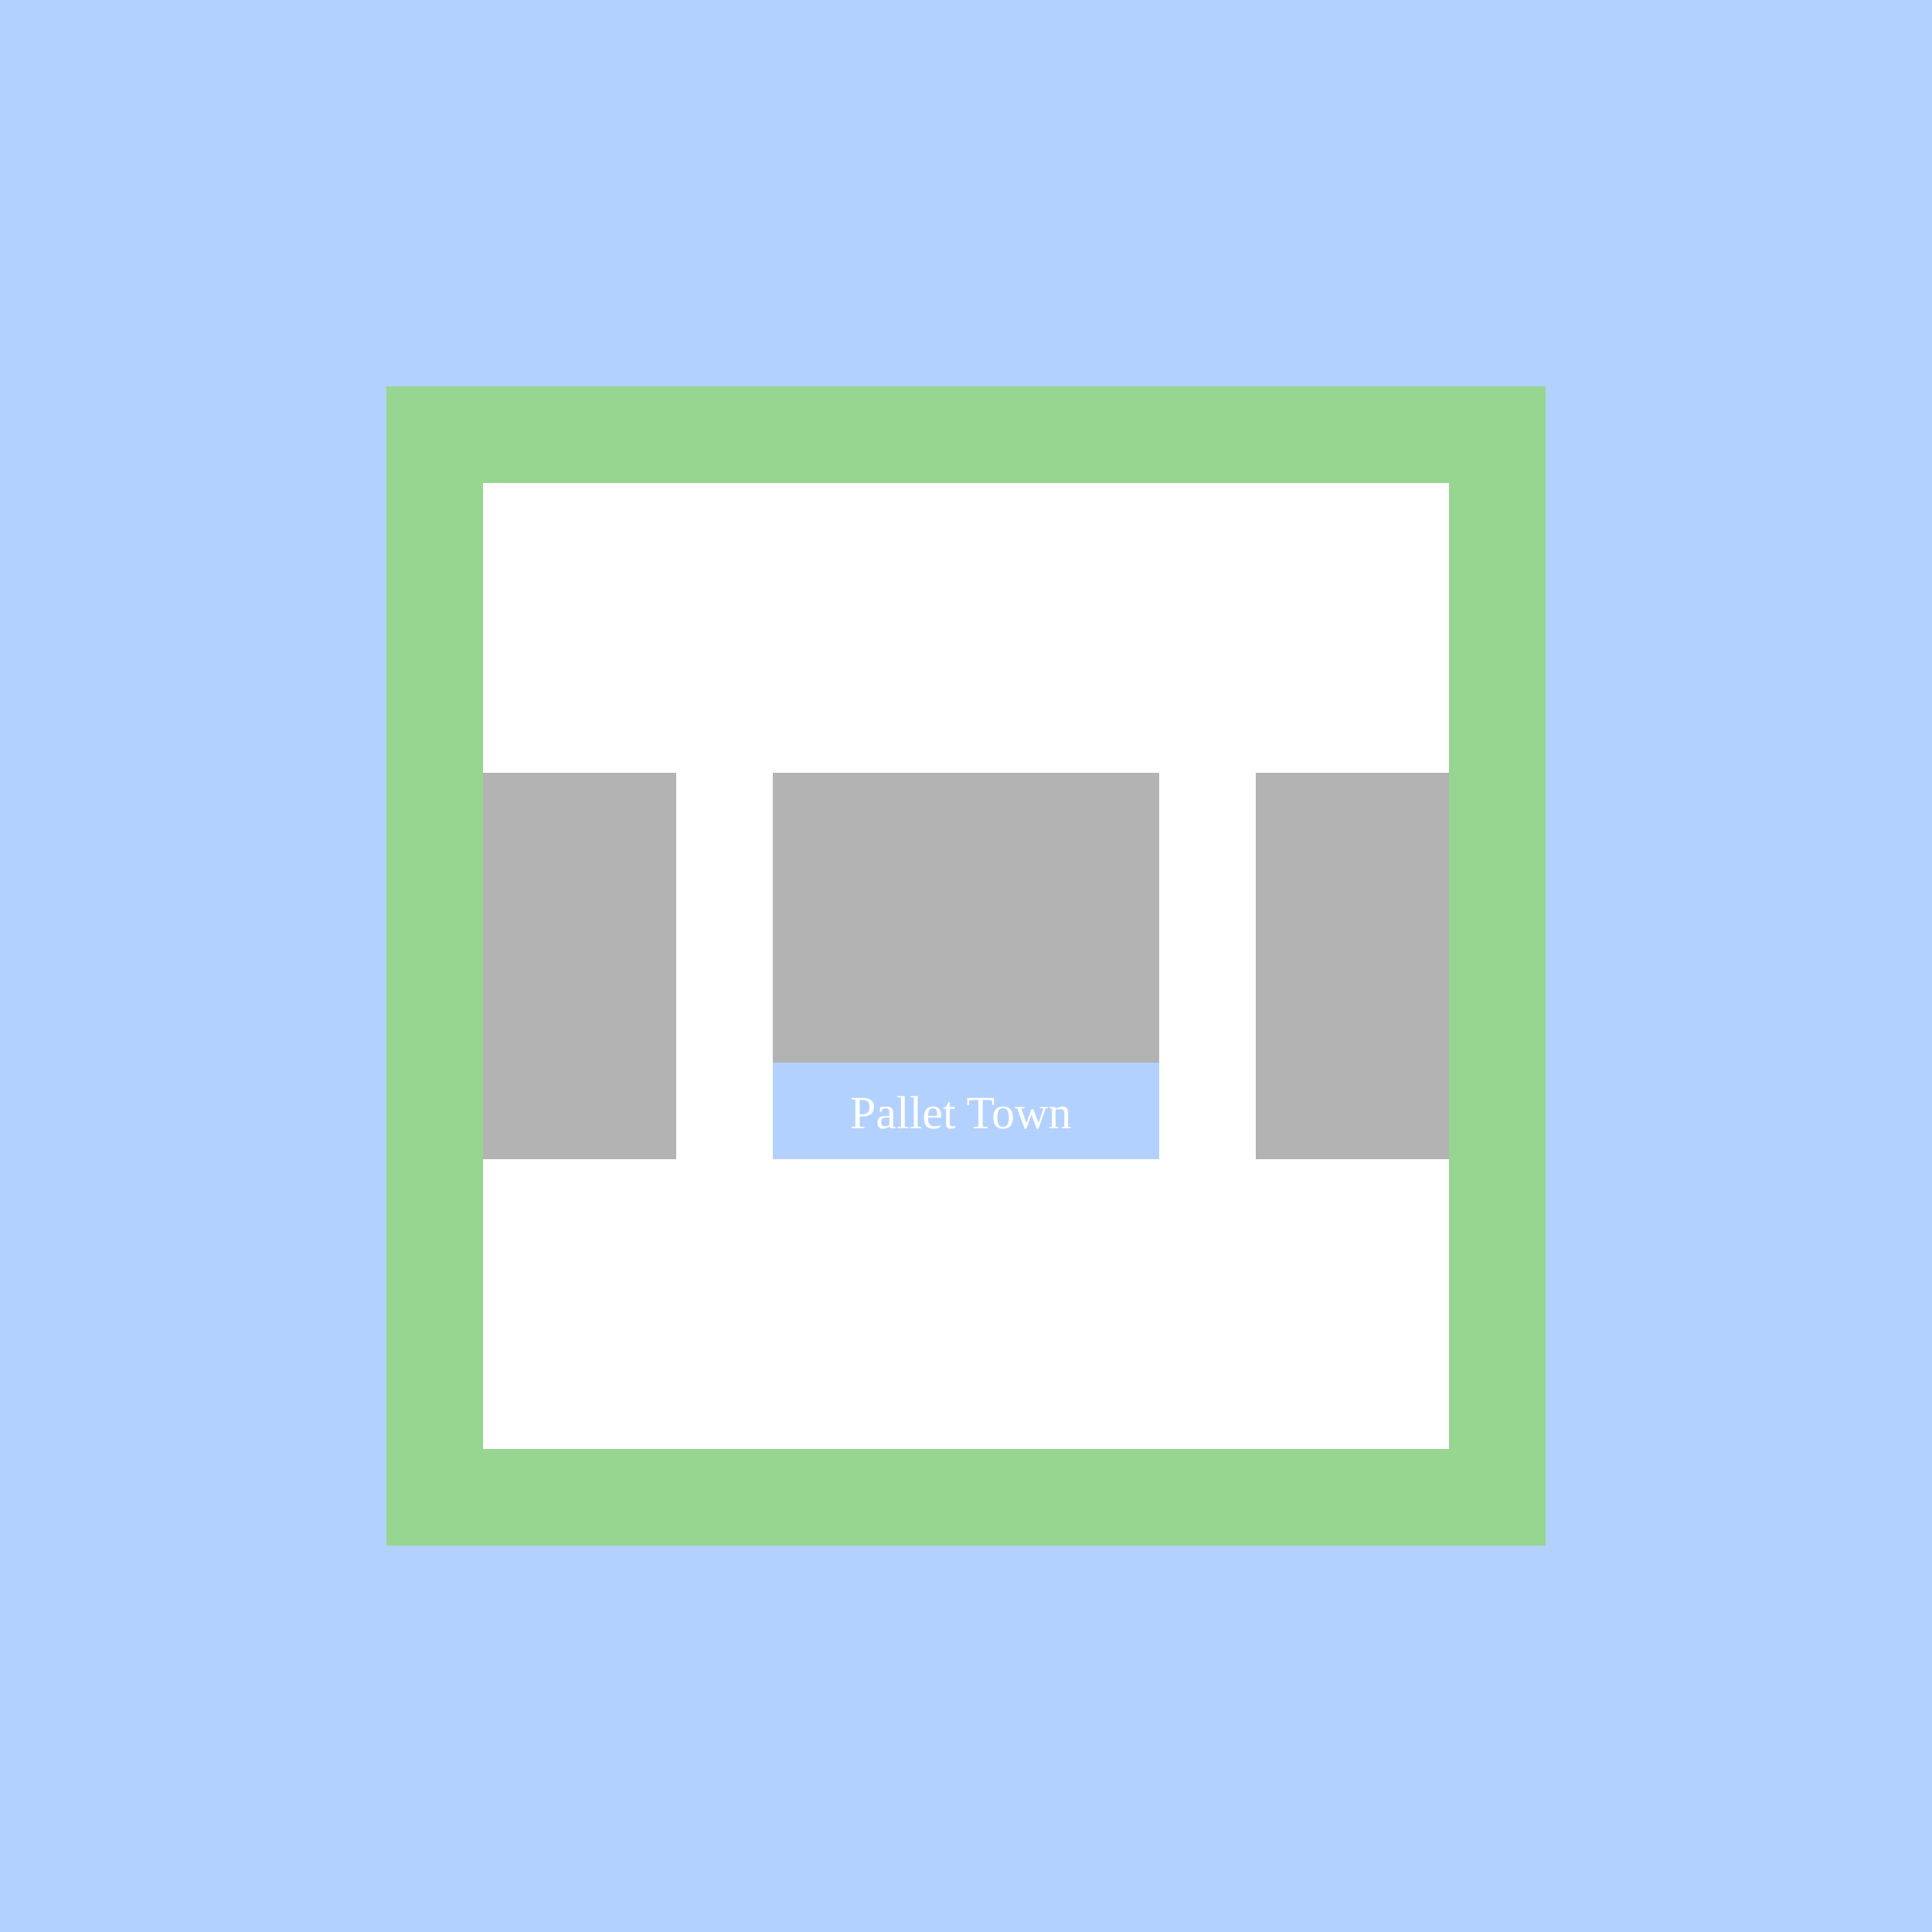
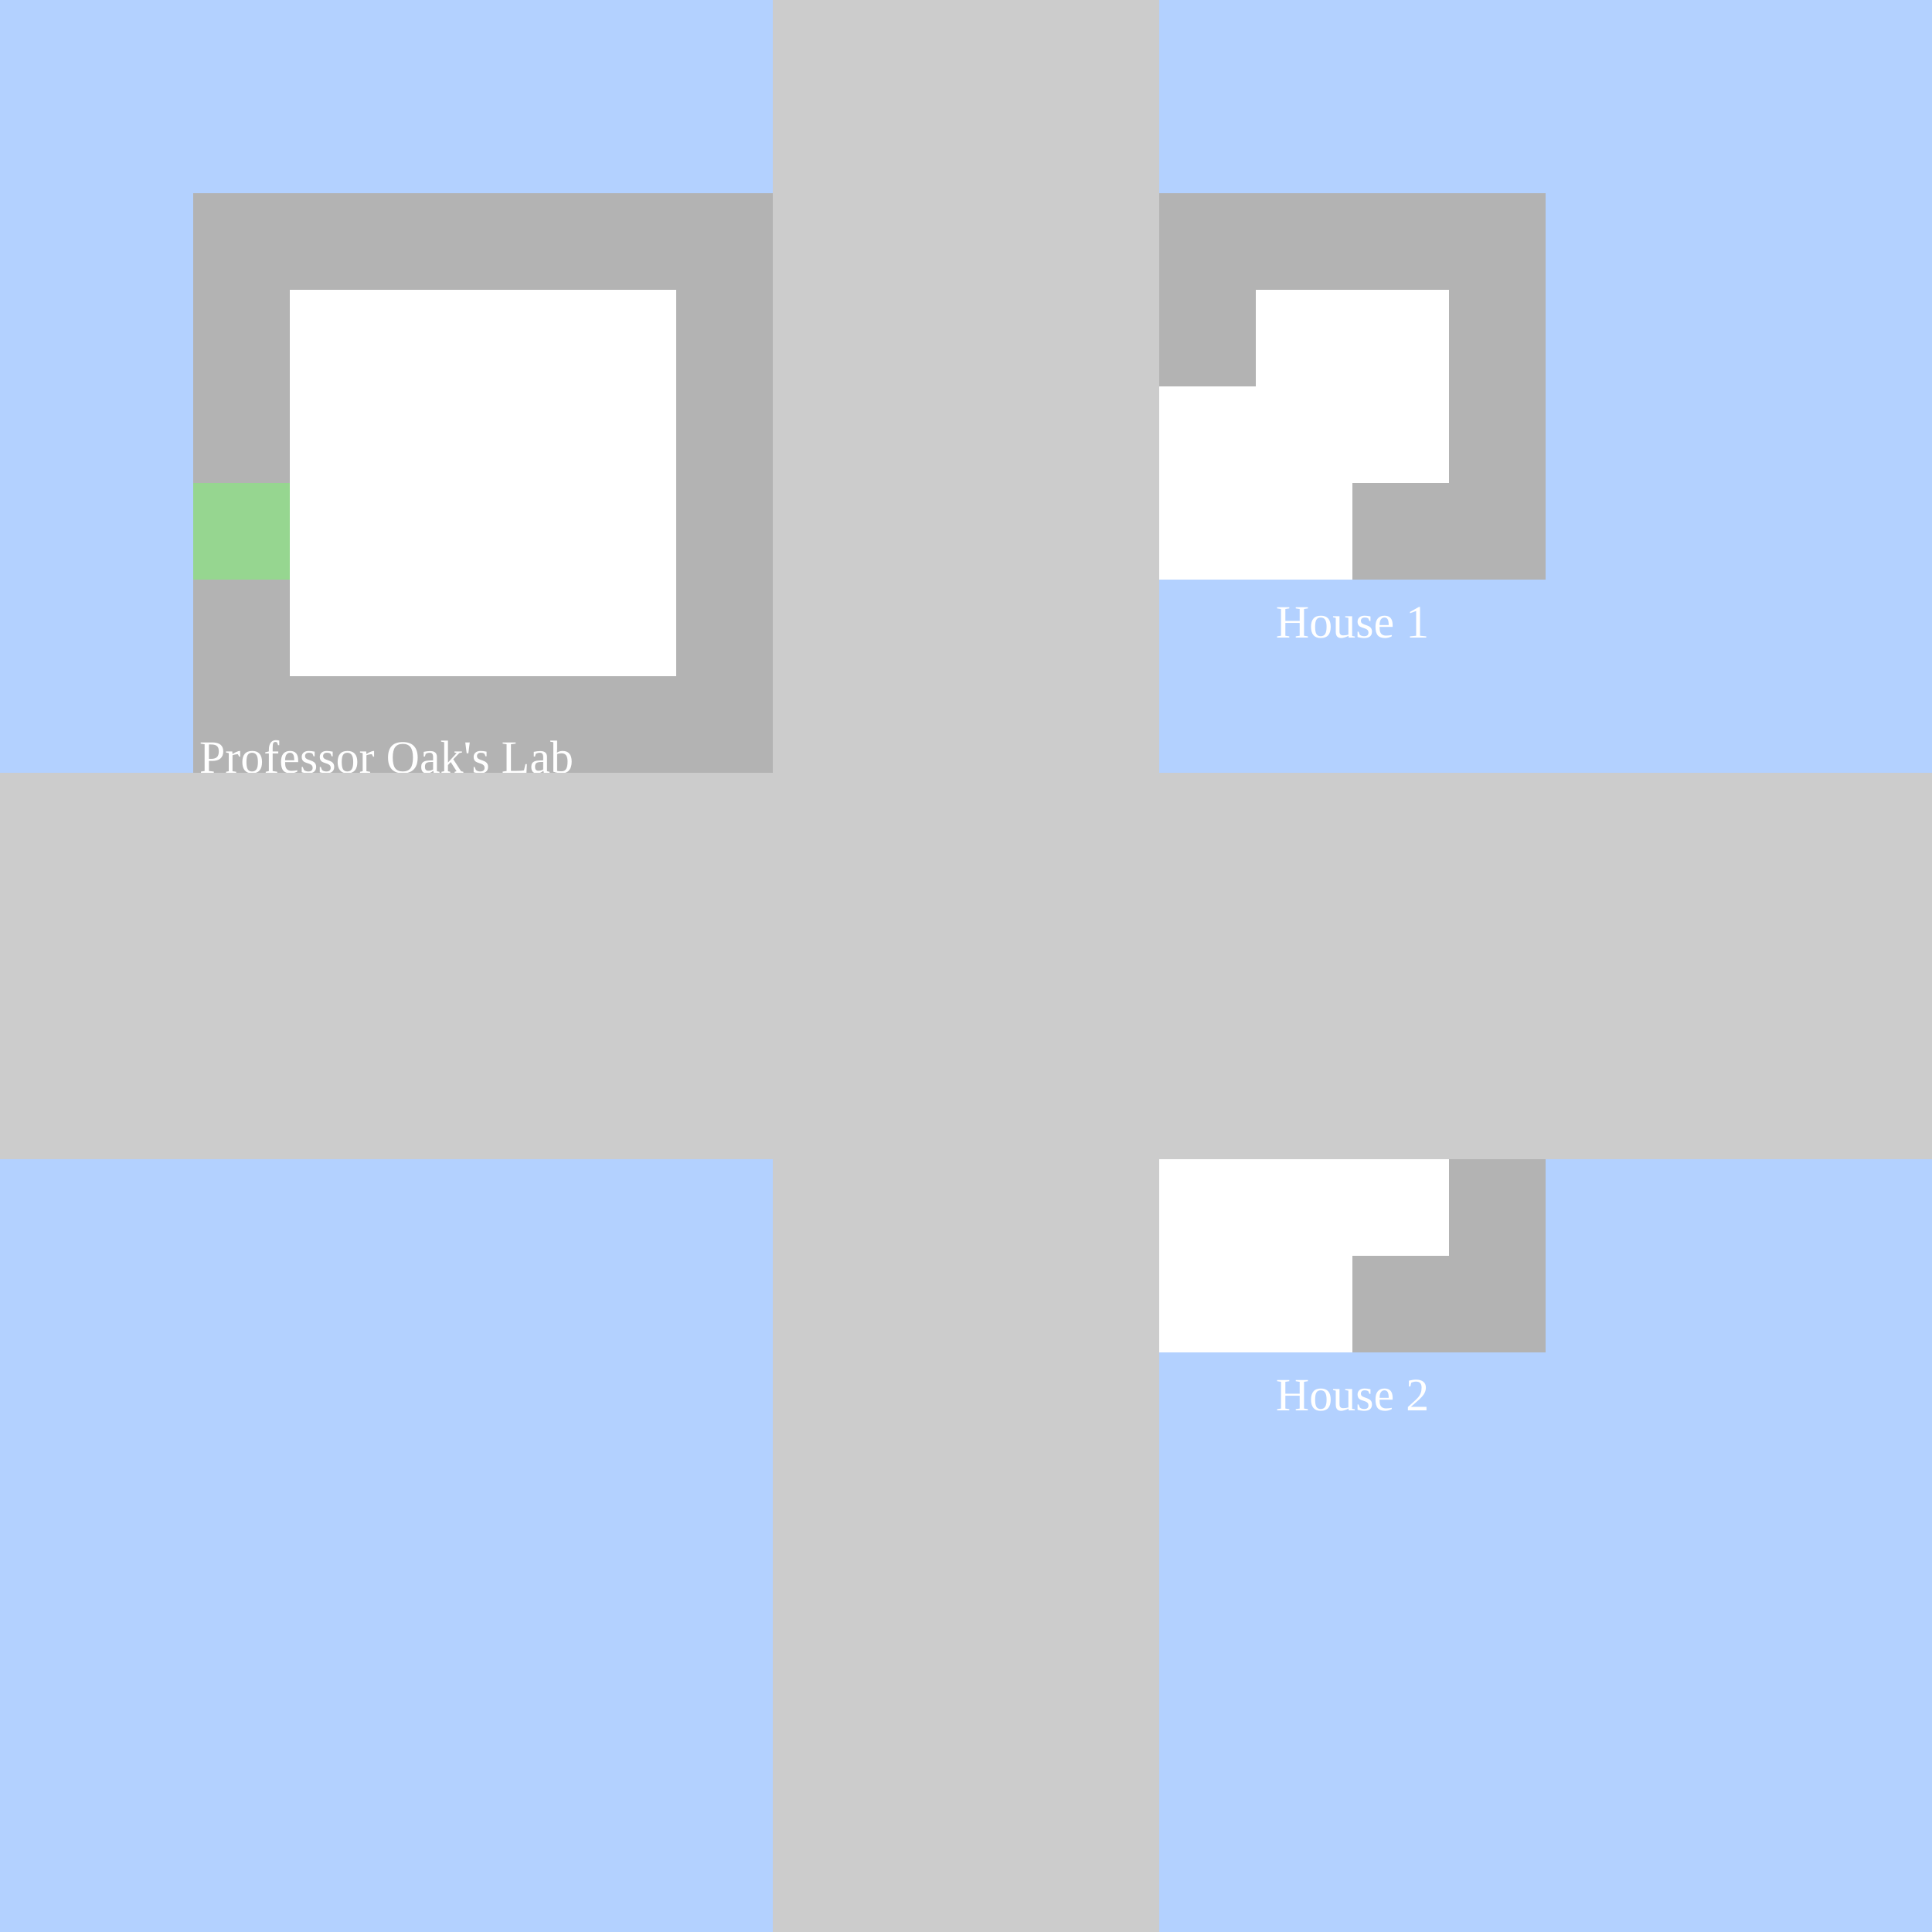
<svg width="500" height="500">
  <rect x="0" y="0" width="500" height="500" fill="#B3D1FF" />
-   <rect x="100" y="100" width="300" height="300" fill="#96D690" />
-   <rect x="125" y="125" width="250" height="250" fill="#FFF" />
-   <rect x="200" y="200" width="100" height="100" fill="#B3B3B3" />
-   <rect x="125" y="200" width="50" height="100" fill="#B3B3B3" />
-   <rect x="325" y="200" width="50" height="100" fill="#B3B3B3" />
-   <rect x="200" y="275" width="100" height="25" fill="#B3D1FF" />
-   <text x="220" y="292" fill="#FFF" font-size="12">Pallet Town</text>
+   <rect x="50" y="50" width="150" height="150" fill="#B3B3B3" />
+   <rect x="75" y="75" width="100" height="100" fill="#FFF" />
+   <rect x="50" y="125" width="25" height="25" fill="#96D690" />
+   <text x="100" y="200" fill="#FFF" font-size="12" text-anchor="middle">Professor Oak's Lab</text>
+   <rect x="300" y="50" width="100" height="100" fill="#B3B3B3" />
+   <rect x="325" y="75" width="50" height="50" fill="#FFF" />
+   <rect x="300" y="100" width="50" height="50" fill="#FFF" />
+   <text x="350" y="165" fill="#FFF" font-size="12" text-anchor="middle">House 1</text>
+   <rect x="300" y="250" width="100" height="100" fill="#B3B3B3" />
+   <rect x="325" y="275" width="50" height="50" fill="#FFF" />
+   <rect x="300" y="300" width="50" height="50" fill="#FFF" />
+   <text x="350" y="365" fill="#FFF" font-size="12" text-anchor="middle">House 2</text>
+   <rect x="0" y="200" width="500" height="100" fill="#CCC" />
+   <rect x="200" y="0" width="100" height="500" fill="#CCC" />
</svg>
